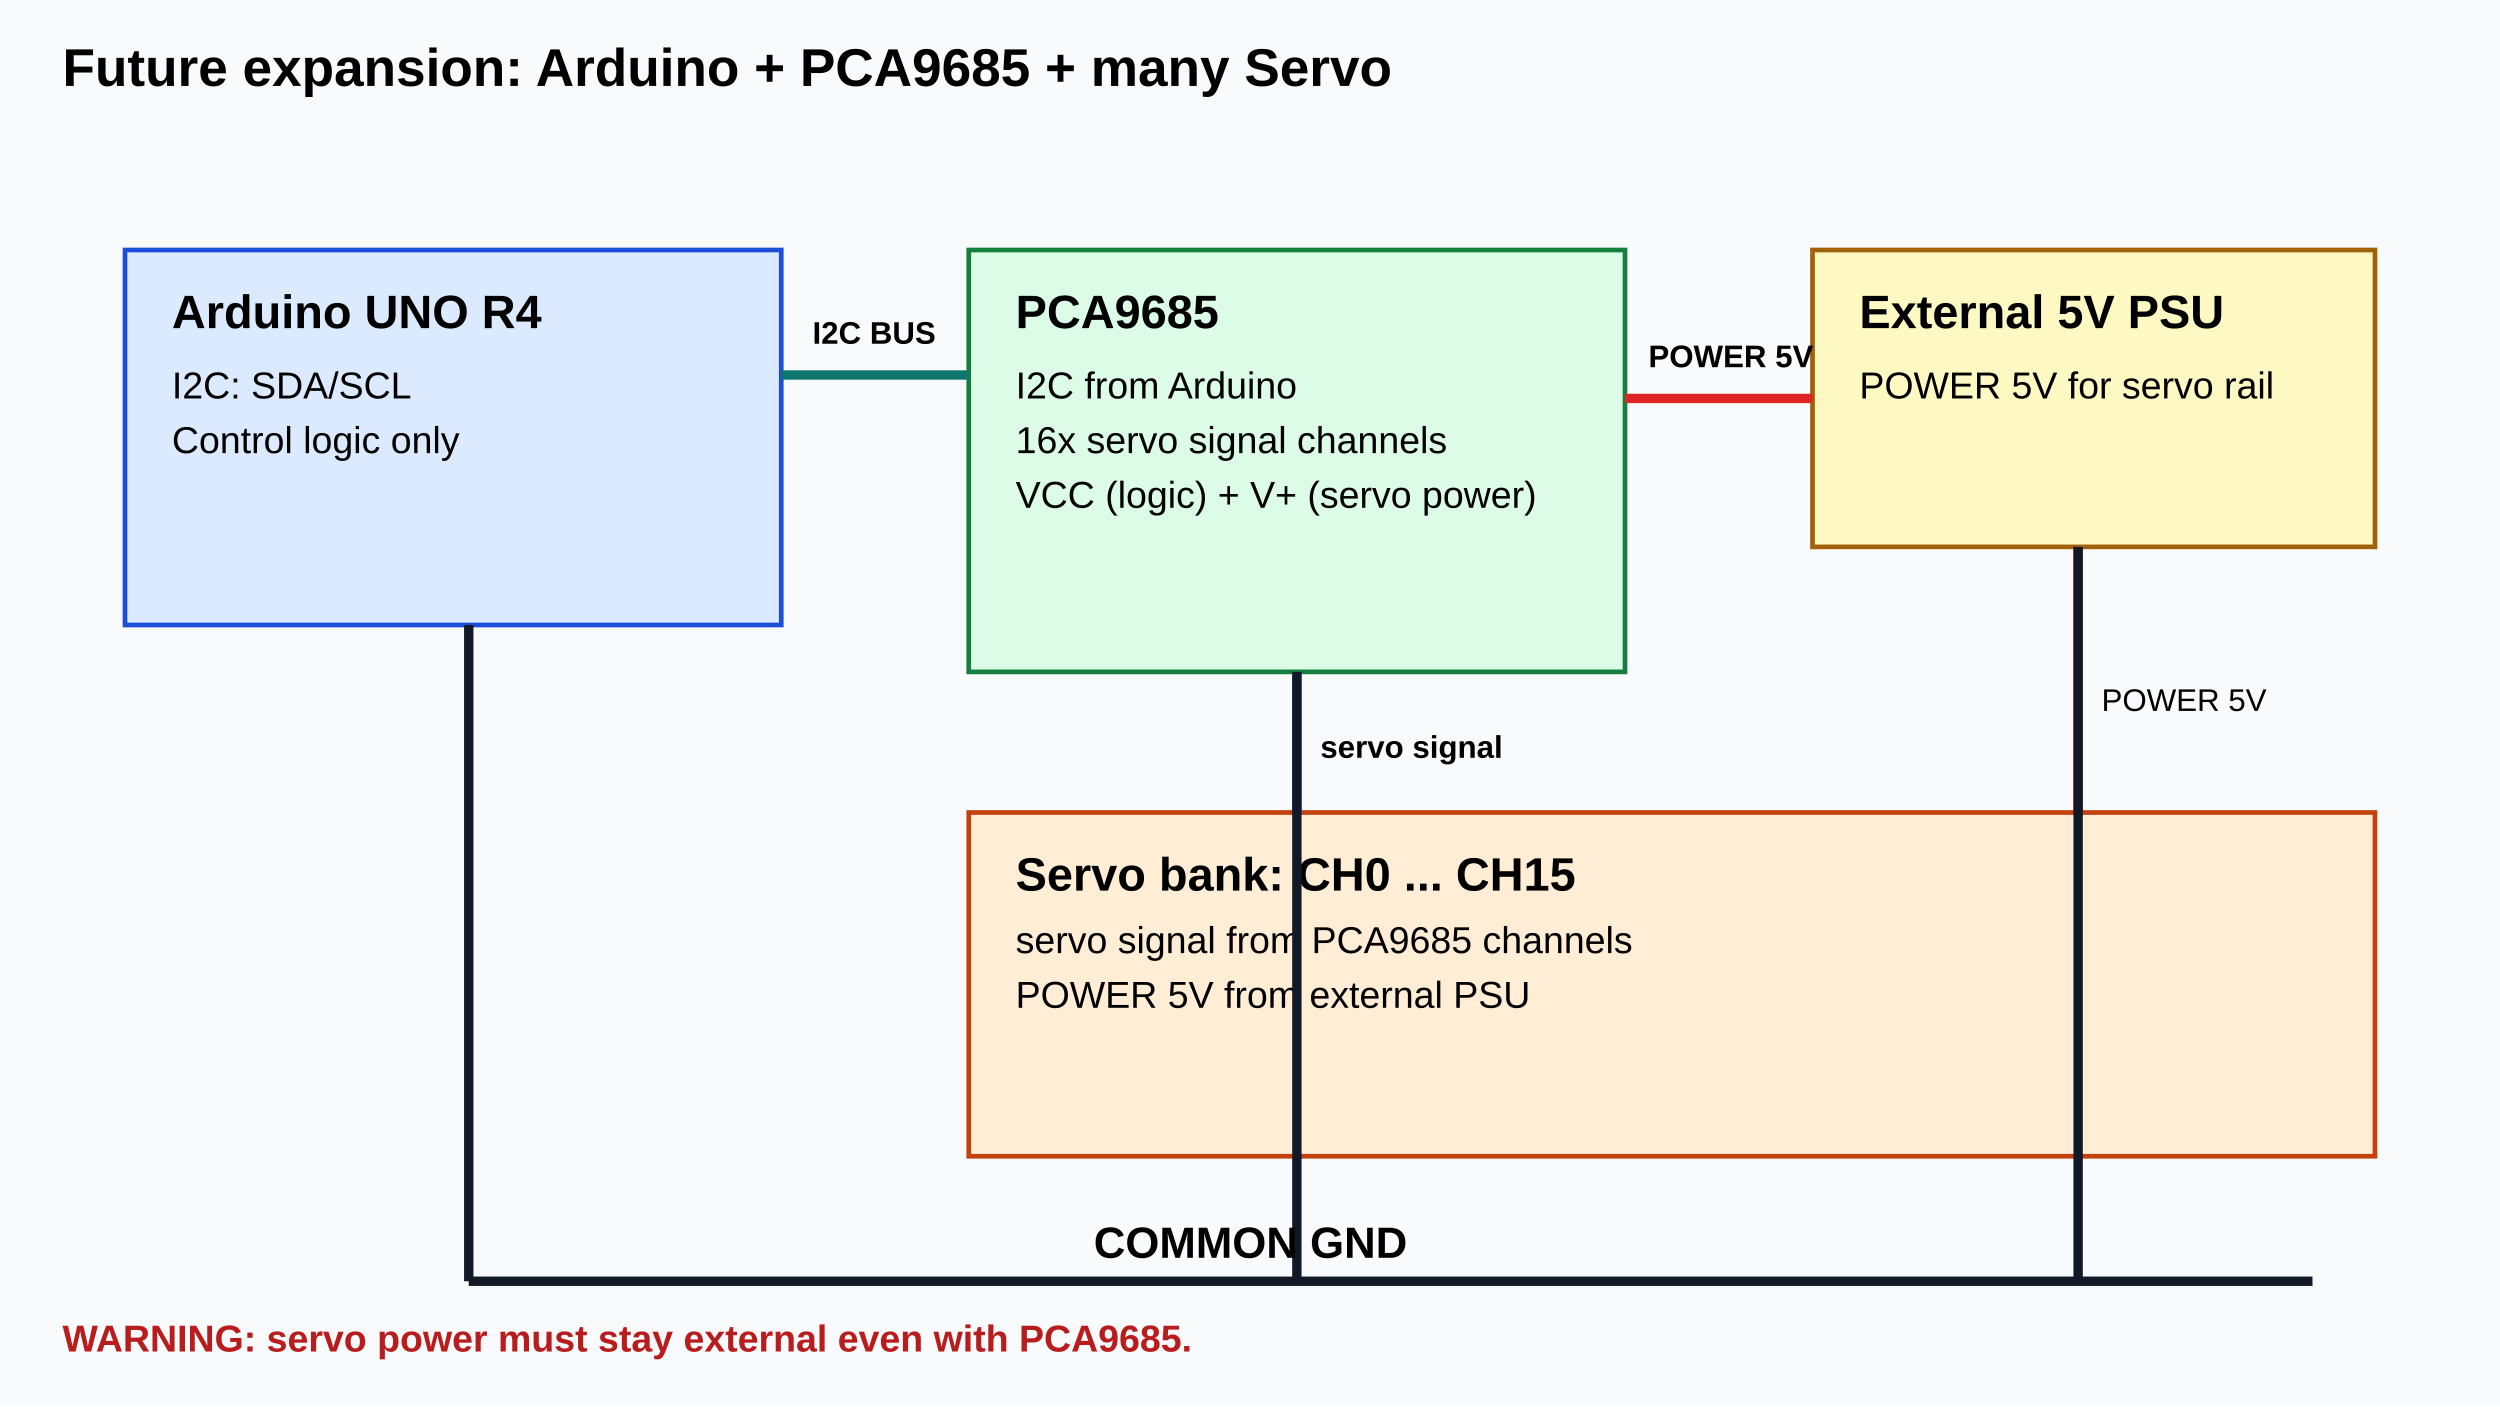
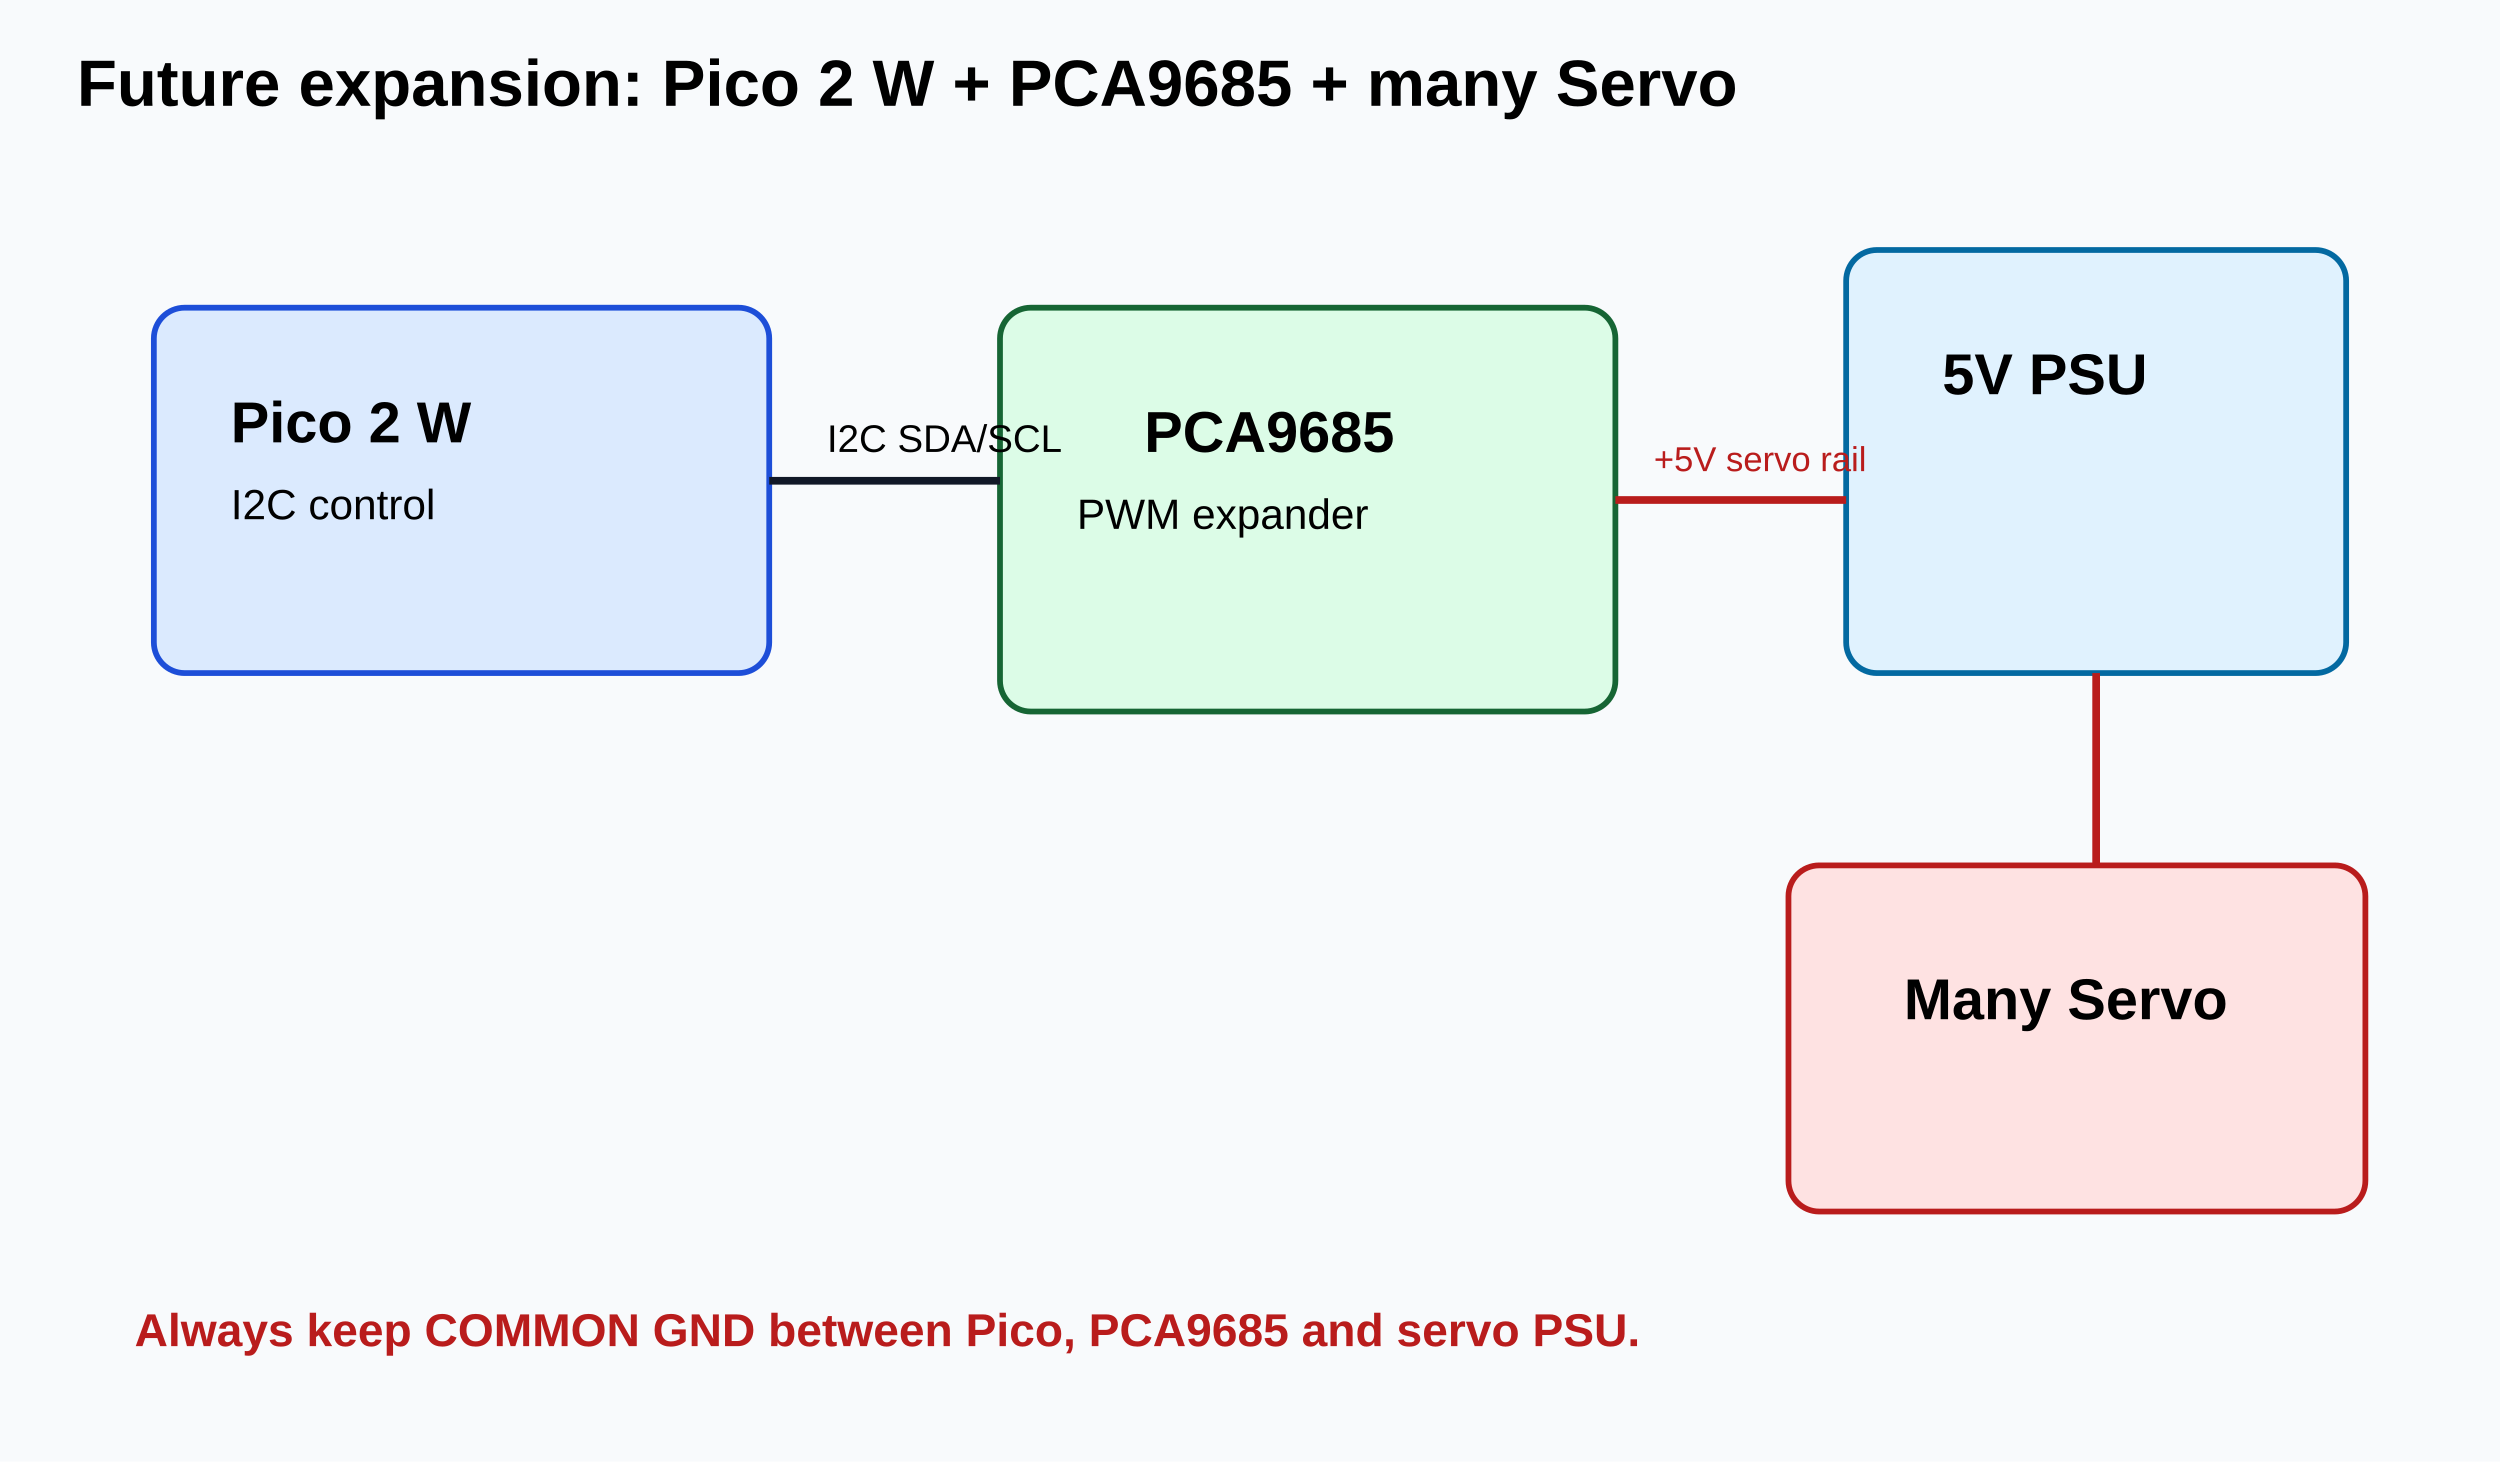
- <svg xmlns="http://www.w3.org/2000/svg" width="1600" height="900" viewBox="0 0 1600 900">
-   <rect width="1600" height="900" fill="#f8fafc" />
-   <text x="40" y="55" font-size="34" font-family="Arial" font-weight="700">Future expansion: Arduino + PCA9685 + many Servo</text>
-   <rect x="80" y="160" width="420" height="240" fill="#dbeafe" stroke="#1d4ed8" stroke-width="3" />
-   <text x="110" y="210" font-size="30" font-family="Arial" font-weight="700">Arduino UNO R4</text>
-   <text x="110" y="255" font-size="24" font-family="Arial">I2C: SDA/SCL</text>
-   <text x="110" y="290" font-size="24" font-family="Arial">Control logic only</text>
-   <rect x="620" y="160" width="420" height="270" fill="#dcfce7" stroke="#15803d" stroke-width="3" />
-   <text x="650" y="210" font-size="30" font-family="Arial" font-weight="700">PCA9685</text>
-   <text x="650" y="255" font-size="24" font-family="Arial">I2C from Arduino</text>
-   <text x="650" y="290" font-size="24" font-family="Arial">16x servo signal channels</text>
-   <text x="650" y="325" font-size="24" font-family="Arial">VCC (logic) + V+ (servo power)</text>
-   <rect x="1160" y="160" width="360" height="190" fill="#fef9c3" stroke="#a16207" stroke-width="3" />
-   <text x="1190" y="210" font-size="30" font-family="Arial" font-weight="700">External 5V PSU</text>
-   <text x="1190" y="255" font-size="24" font-family="Arial">POWER 5V for servo rail</text>
-   <rect x="620" y="520" width="900" height="220" fill="#ffedd5" stroke="#c2410c" stroke-width="3" />
-   <text x="650" y="570" font-size="30" font-family="Arial" font-weight="700">Servo bank: CH0 ... CH15</text>
-   <text x="650" y="610" font-size="24" font-family="Arial">servo signal from PCA9685 channels</text>
-   <text x="650" y="645" font-size="24" font-family="Arial">POWER 5V from external PSU</text>
-   <line x1="500" y1="240" x2="620" y2="240" stroke="#0f766e" stroke-width="6" />
-   <text x="520" y="220" font-size="20" font-family="Arial" font-weight="700">I2C BUS</text>
-   <line x1="1040" y1="255" x2="1160" y2="255" stroke="#dc2626" stroke-width="6" />
-   <text x="1055" y="235" font-size="20" font-family="Arial" font-weight="700">POWER 5V</text>
-   <line x1="830" y1="430" x2="830" y2="520" stroke="#2563eb" stroke-width="6" />
-   <text x="845" y="485" font-size="20" font-family="Arial" font-weight="700">servo signal</text>
-   <line x1="1330" y1="350" x2="1330" y2="520" stroke="#dc2626" stroke-width="6" />
-   <text x="1345" y="455" font-size="20" font-family="Arial">POWER 5V</text>
-   <line x1="300" y1="400" x2="300" y2="820" stroke="#111827" stroke-width="6" />
-   <line x1="830" y1="430" x2="830" y2="820" stroke="#111827" stroke-width="6" />
-   <line x1="1330" y1="350" x2="1330" y2="820" stroke="#111827" stroke-width="6" />
-   <line x1="300" y1="820" x2="1480" y2="820" stroke="#111827" stroke-width="6" />
-   <text x="700" y="805" font-size="28" font-family="Arial" font-weight="700">COMMON GND</text>
-   <text x="40" y="865" font-size="24" font-family="Arial" fill="#b91c1c" font-weight="700">WARNING: servo power must stay external even with PCA9685.</text>
+ <svg xmlns="http://www.w3.org/2000/svg" width="1300" height="760" viewBox="0 0 1300 760">
+   <rect width="1300" height="760" fill="#f8fafc" />
+   <text x="40" y="55" font-size="34" font-family="Arial" font-weight="700">Future expansion: Pico 2 W + PCA9685 + many Servo</text>
+   <rect x="80" y="160" width="320" height="190" rx="16" fill="#dbeafe" stroke="#1d4ed8" stroke-width="3" />
+   <text x="120" y="230" font-size="30" font-family="Arial" font-weight="700">Pico 2 W</text>
+   <text x="120" y="270" font-size="22" font-family="Arial">I2C control</text>
+   <rect x="520" y="160" width="320" height="210" rx="16" fill="#dcfce7" stroke="#166534" stroke-width="3" />
+   <text x="595" y="235" font-size="30" font-family="Arial" font-weight="700">PCA9685</text>
+   <text x="560" y="275" font-size="22" font-family="Arial">PWM expander</text>
+   <rect x="960" y="130" width="260" height="220" rx="16" fill="#e0f2fe" stroke="#0369a1" stroke-width="3" />
+   <text x="1010" y="205" font-size="30" font-family="Arial" font-weight="700">5V PSU</text>
+   <rect x="930" y="450" width="300" height="180" rx="16" fill="#fee2e2" stroke="#b91c1c" stroke-width="3" />
+   <text x="990" y="530" font-size="30" font-family="Arial" font-weight="700">Many Servo</text>
+   <line x1="400" y1="250" x2="520" y2="250" stroke="#111827" stroke-width="4" />
+   <text x="430" y="235" font-size="20" font-family="Arial">I2C SDA/SCL</text>
+   <line x1="840" y1="260" x2="960" y2="260" stroke="#b91c1c" stroke-width="4" />
+   <line x1="1090" y1="350" x2="1090" y2="450" stroke="#b91c1c" stroke-width="4" />
+   <text x="860" y="245" font-size="18" font-family="Arial" fill="#b91c1c">+5V servo rail</text>
+   <text x="70" y="700" font-size="24" font-family="Arial" fill="#b91c1c" font-weight="700">Always keep COMMON GND between Pico, PCA9685 and servo PSU.</text>
</svg>
